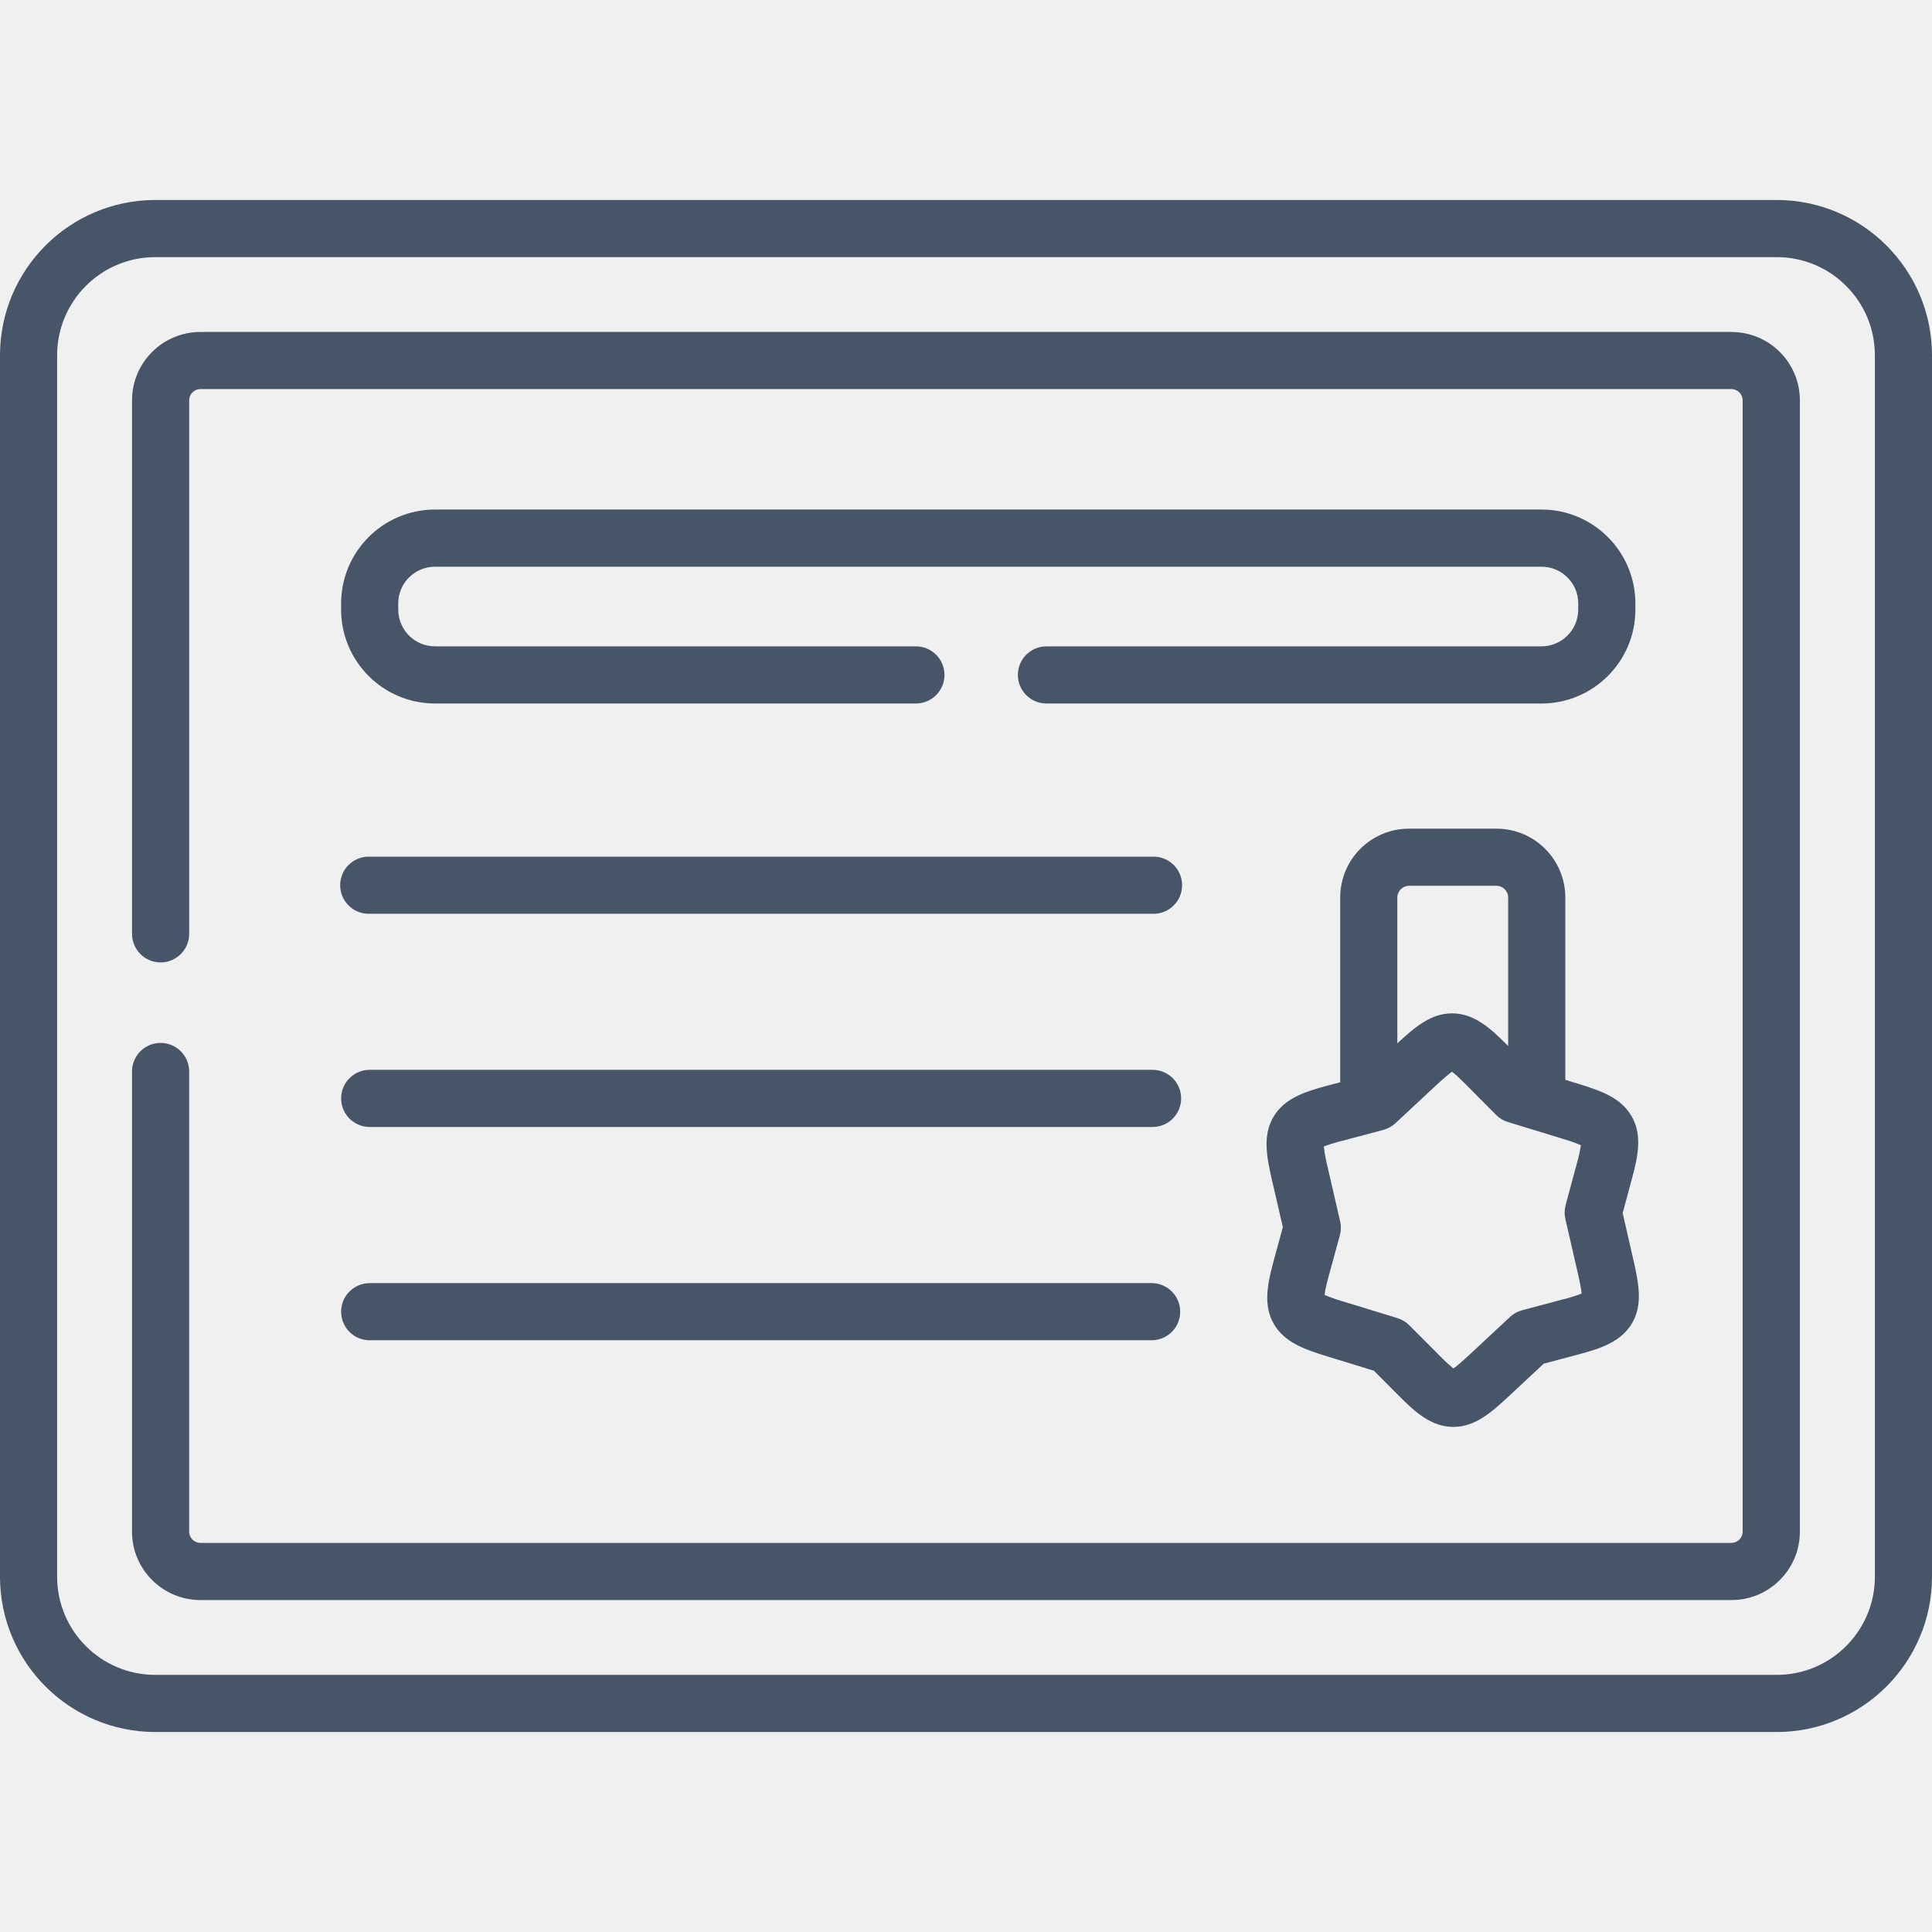
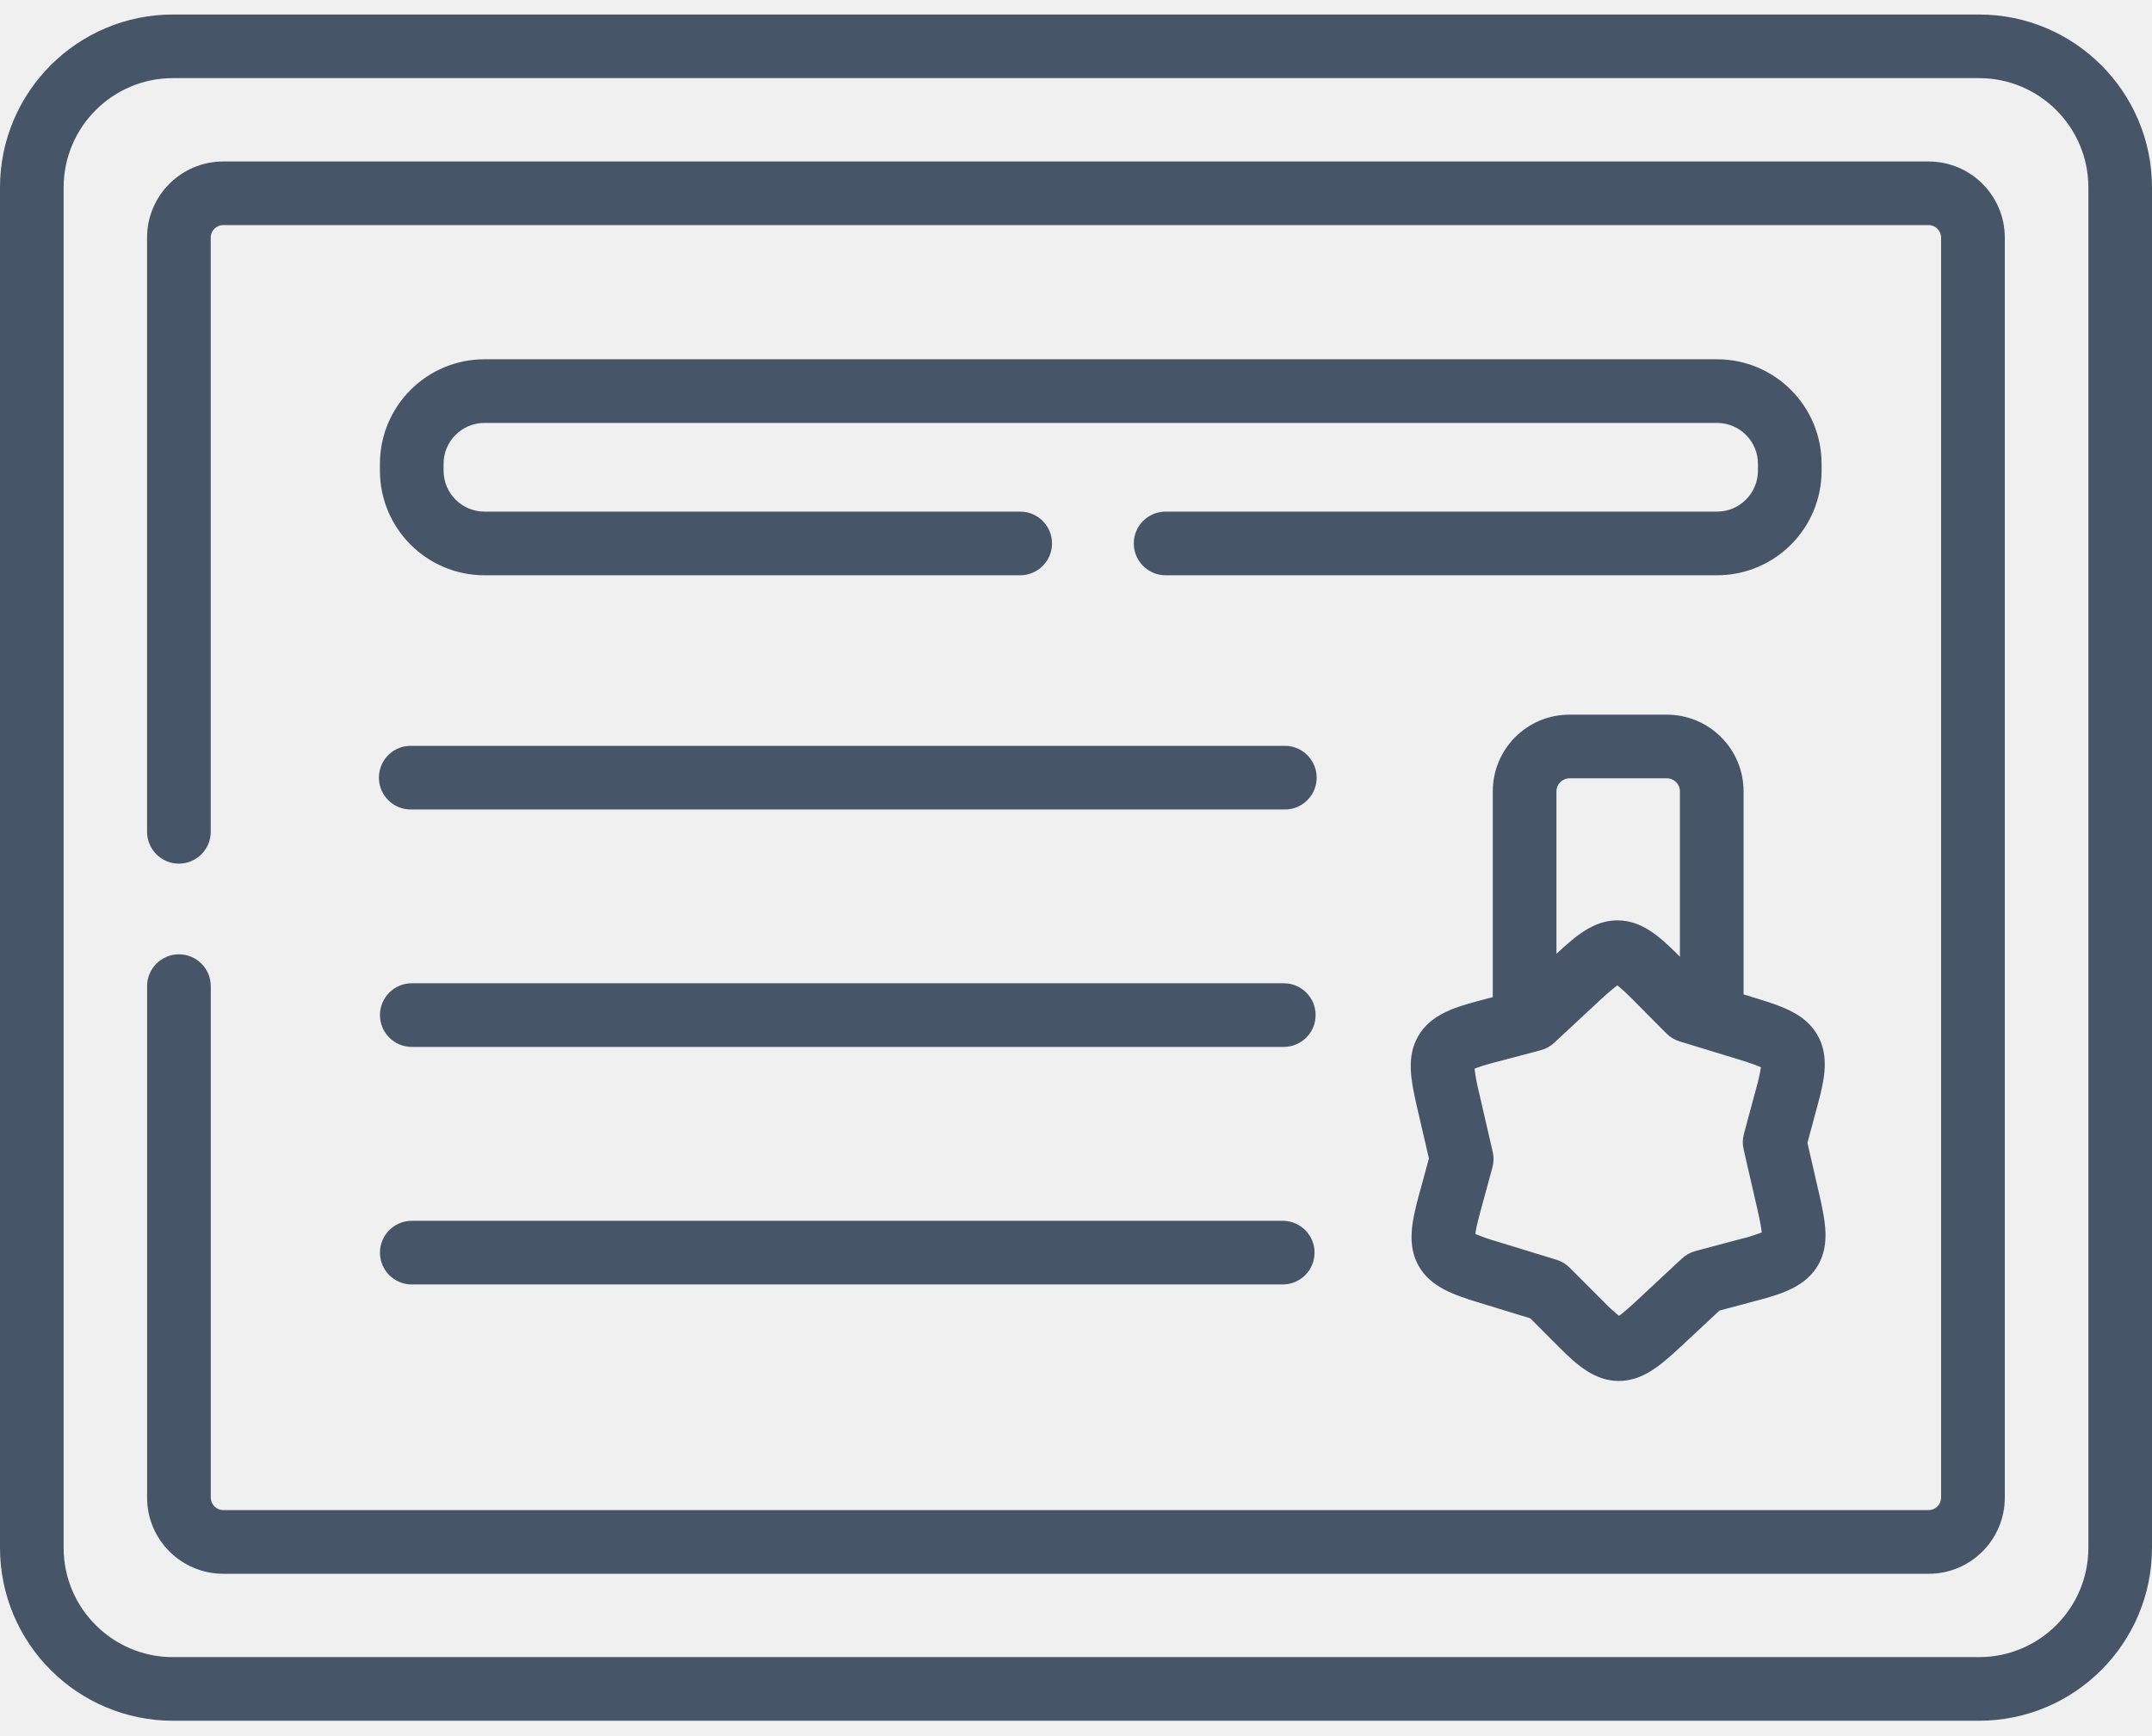
- <svg xmlns="http://www.w3.org/2000/svg" width="62" height="62" fill="none">
-   <g clip-path="url(#clip0)" fill="#465568">
-     <path d="M55.569 10.653H6.43a2.196 2.196 0 00-2.193 2.192v17.123a.917.917 0 001.834 0V12.845a.36.36 0 01.36-.359h49.137c.193 0 .356.165.356.36v36.308a.363.363 0 01-.356.36H6.43a.364.364 0 01-.36-.36V34.416a.917.917 0 10-1.833 0v14.739c0 1.209.984 2.192 2.193 2.192h49.14c1.207 0 2.19-.983 2.19-2.193V12.846a2.194 2.194 0 00-2.19-2.192z" />
-     <path d="M11.864 36.166h25.123a.917.917 0 100-1.834H11.864a.917.917 0 100 1.834zm0-6.842h25.123a.917.917 0 100-1.833H11.864a.917.917 0 100 1.833zm0 13.686h25.123a.917.917 0 000-1.833H11.864a.917.917 0 100 1.834zm37.603-26.658H13.96a3.015 3.015 0 00-3.013 3.01v.205a3.014 3.014 0 003.013 3.009h15.432a.917.917 0 100-1.834H13.96a1.18 1.18 0 01-1.18-1.175v-.206c0-.648.53-1.175 1.18-1.175h35.507c.65 0 1.18.527 1.18 1.175v.206a1.18 1.18 0 01-1.18 1.175H33.582a.917.917 0 000 1.834h15.885a3.014 3.014 0 003.014-3.009v-.206a3.015 3.015 0 00-3.014-3.009zm2.885 19.456c-.338-.572-.945-.795-1.705-1.028l-.414-.127V28.8a2.21 2.21 0 00-2.207-2.207h-2.814c-1.215 0-2.203.99-2.203 2.207v5.931l-.428.113c-.713.19-1.382.41-1.727 1.02-.326.579-.216 1.216-.039 1.99l.353 1.526-.304 1.115c-.191.714-.334 1.403.023 2.006.338.573.972.804 1.702 1.026l1.5.46.816.818c.516.52 1.037.986 1.732.986h.017c.664-.008 1.16-.421 1.74-.961l1.146-1.068 1.116-.297c.715-.19 1.385-.41 1.73-1.023.324-.577.214-1.214.037-1.986l-.35-1.526.3-1.115c.194-.712.338-1.401-.02-2.006zm-7.14-7.382h2.814c.202 0 .373.17.373.373v4.77l-.064-.065c-.517-.519-1.04-.984-1.732-.984h-.017c-.662.007-1.16.42-1.742.96l-.002.003V28.8c0-.203.17-.373.37-.373zm4.973 13.265l-1.338.357a.918.918 0 00-.39.215l-1.313 1.224c-.258.24-.41.365-.5.428a4.617 4.617 0 01-.44-.405l-.977-.98a.92.92 0 00-.38-.23l-1.723-.528a5.22 5.22 0 01-.619-.217 4.62 4.62 0 01.129-.582l.364-1.334c.04-.146.043-.3.008-.447l-.404-1.751a5.234 5.234 0 01-.12-.647c.091-.04.26-.097.569-.179l1.089-.287c.02-.006.042-.01.062-.017l.187-.05a.914.914 0 00.391-.215l1.313-1.223c.26-.24.413-.366.503-.43.08.06.214.178.44.404l.974.981a.92.92 0 00.384.23l1.718.525c.337.103.522.173.621.22a4.643 4.643 0 01-.13.582l-.36 1.338a.912.912 0 00-.009.443l.402 1.75c.079.343.11.537.12.646a4.657 4.657 0 01-.57.18z" />
-     <path d="M57.017 6.418H4.983A4.987 4.987 0 000 11.398v39.204a4.987 4.987 0 004.983 4.98h52.034A4.987 4.987 0 0062 50.602V11.398a4.987 4.987 0 00-4.983-4.98zm3.15 44.184a3.152 3.152 0 01-3.15 3.147H4.983a3.152 3.152 0 01-3.15-3.147V11.398a3.152 3.152 0 013.15-3.147h52.034a3.152 3.152 0 013.15 3.147v39.204z" />
-   </g>
-   <defs>
-     <clipPath id="clip0">
-       <path fill="#fff" d="M0 0h62v62H0z" />
-     </clipPath>
-   </defs>
+ <svg xmlns="http://www.w3.org/2000/svg" viewBox="0 0 62 50" fill="none">
+   <path d="M55.57 4.653H6.431c-1.21 0-2.194.984-2.194 2.192v17.123a.917.917 0 001.834 0V6.845a.36.36 0 01.36-.359h49.137c.193 0 .356.165.356.36v36.309a.362.362 0 01-.356.358H6.432a.364.364 0 01-.36-.358v-14.74a.917.917 0 10-1.834 0v14.74c0 1.209.985 2.192 2.194 2.192h49.137c1.207 0 2.19-.983 2.19-2.193V6.846a2.194 2.194 0 00-2.19-2.192z" fill="#465568" />
+   <path d="M11.864 30.166h25.122a.917.917 0 100-1.834H11.864a.917.917 0 100 1.834zm0-6.842h25.122a.917.917 0 100-1.833H11.864a.917.917 0 100 1.833zm0 13.686h25.122a.917.917 0 000-1.833H11.864a.917.917 0 100 1.834zm37.603-26.658H13.96a3.015 3.015 0 00-3.014 3.01v.205a3.014 3.014 0 003.014 3.009h15.432a.917.917 0 100-1.834H13.96a1.18 1.18 0 01-1.18-1.175v-.206c0-.648.529-1.175 1.18-1.175h35.507c.65 0 1.18.527 1.18 1.175v.206a1.18 1.18 0 01-1.18 1.175H33.582a.917.917 0 000 1.834h15.885a3.014 3.014 0 003.014-3.009v-.206a3.015 3.015 0 00-3.014-3.009zm2.885 19.456c-.338-.572-.946-.795-1.705-1.028l-.414-.127V22.8a2.21 2.21 0 00-2.207-2.207h-2.814c-1.216 0-2.204.99-2.204 2.207v5.931l-.427.113c-.713.19-1.382.41-1.727 1.02-.327.579-.216 1.216-.04 1.99l.354 1.526-.304 1.115c-.191.714-.334 1.403.022 2.006.338.573.972.804 1.703 1.026l1.5.46.816.818c.516.52 1.037.986 1.731.986h.018c.664-.008 1.16-.421 1.74-.961l1.146-1.068 1.116-.297c.714-.19 1.385-.41 1.73-1.023.324-.577.214-1.214.037-1.986l-.35-1.526.3-1.115c.193-.712.338-1.401-.021-2.006zm-7.14-7.382h2.814c.202 0 .373.17.373.373v4.77l-.064-.065c-.517-.519-1.04-.984-1.733-.984h-.017c-.661.007-1.159.42-1.74.96l-.003.003V22.8c0-.203.17-.373.37-.373zm4.973 13.265l-1.339.357a.919.919 0 00-.388.215l-1.314 1.224c-.258.24-.41.365-.5.428a4.591 4.591 0 01-.44-.405l-.978-.98a.92.92 0 00-.38-.23l-1.722-.528a5.233 5.233 0 01-.619-.217c.012-.099.046-.274.129-.582l.363-1.334c.04-.146.044-.3.009-.447l-.404-1.751a5.206 5.206 0 01-.12-.647c.091-.04.26-.097.568-.179l1.09-.287c.02-.006.041-.01.061-.017l.188-.05a.914.914 0 00.39-.215l1.314-1.223c.26-.24.413-.366.503-.43.08.06.214.178.44.404l.974.981a.92.92 0 00.383.23l1.718.525c.338.103.522.173.622.22a4.643 4.643 0 01-.13.582l-.36 1.338a.913.913 0 00-.009.443l.402 1.75c.079.343.11.537.12.646a4.651 4.651 0 01-.571.18z" fill="#465568" />
+   <path d="M57.017.418H4.983A4.987 4.987 0 000 5.398v39.204a4.987 4.987 0 004.983 4.98h52.034A4.987 4.987 0 0062 44.602V5.398a4.987 4.987 0 00-4.983-4.98zm3.15 44.184a3.152 3.152 0 01-3.15 3.147H4.983a3.152 3.152 0 01-3.15-3.147V5.398a3.152 3.152 0 013.15-3.147h52.034a3.152 3.152 0 013.15 3.147v39.204z" fill="#465568" />
</svg>
